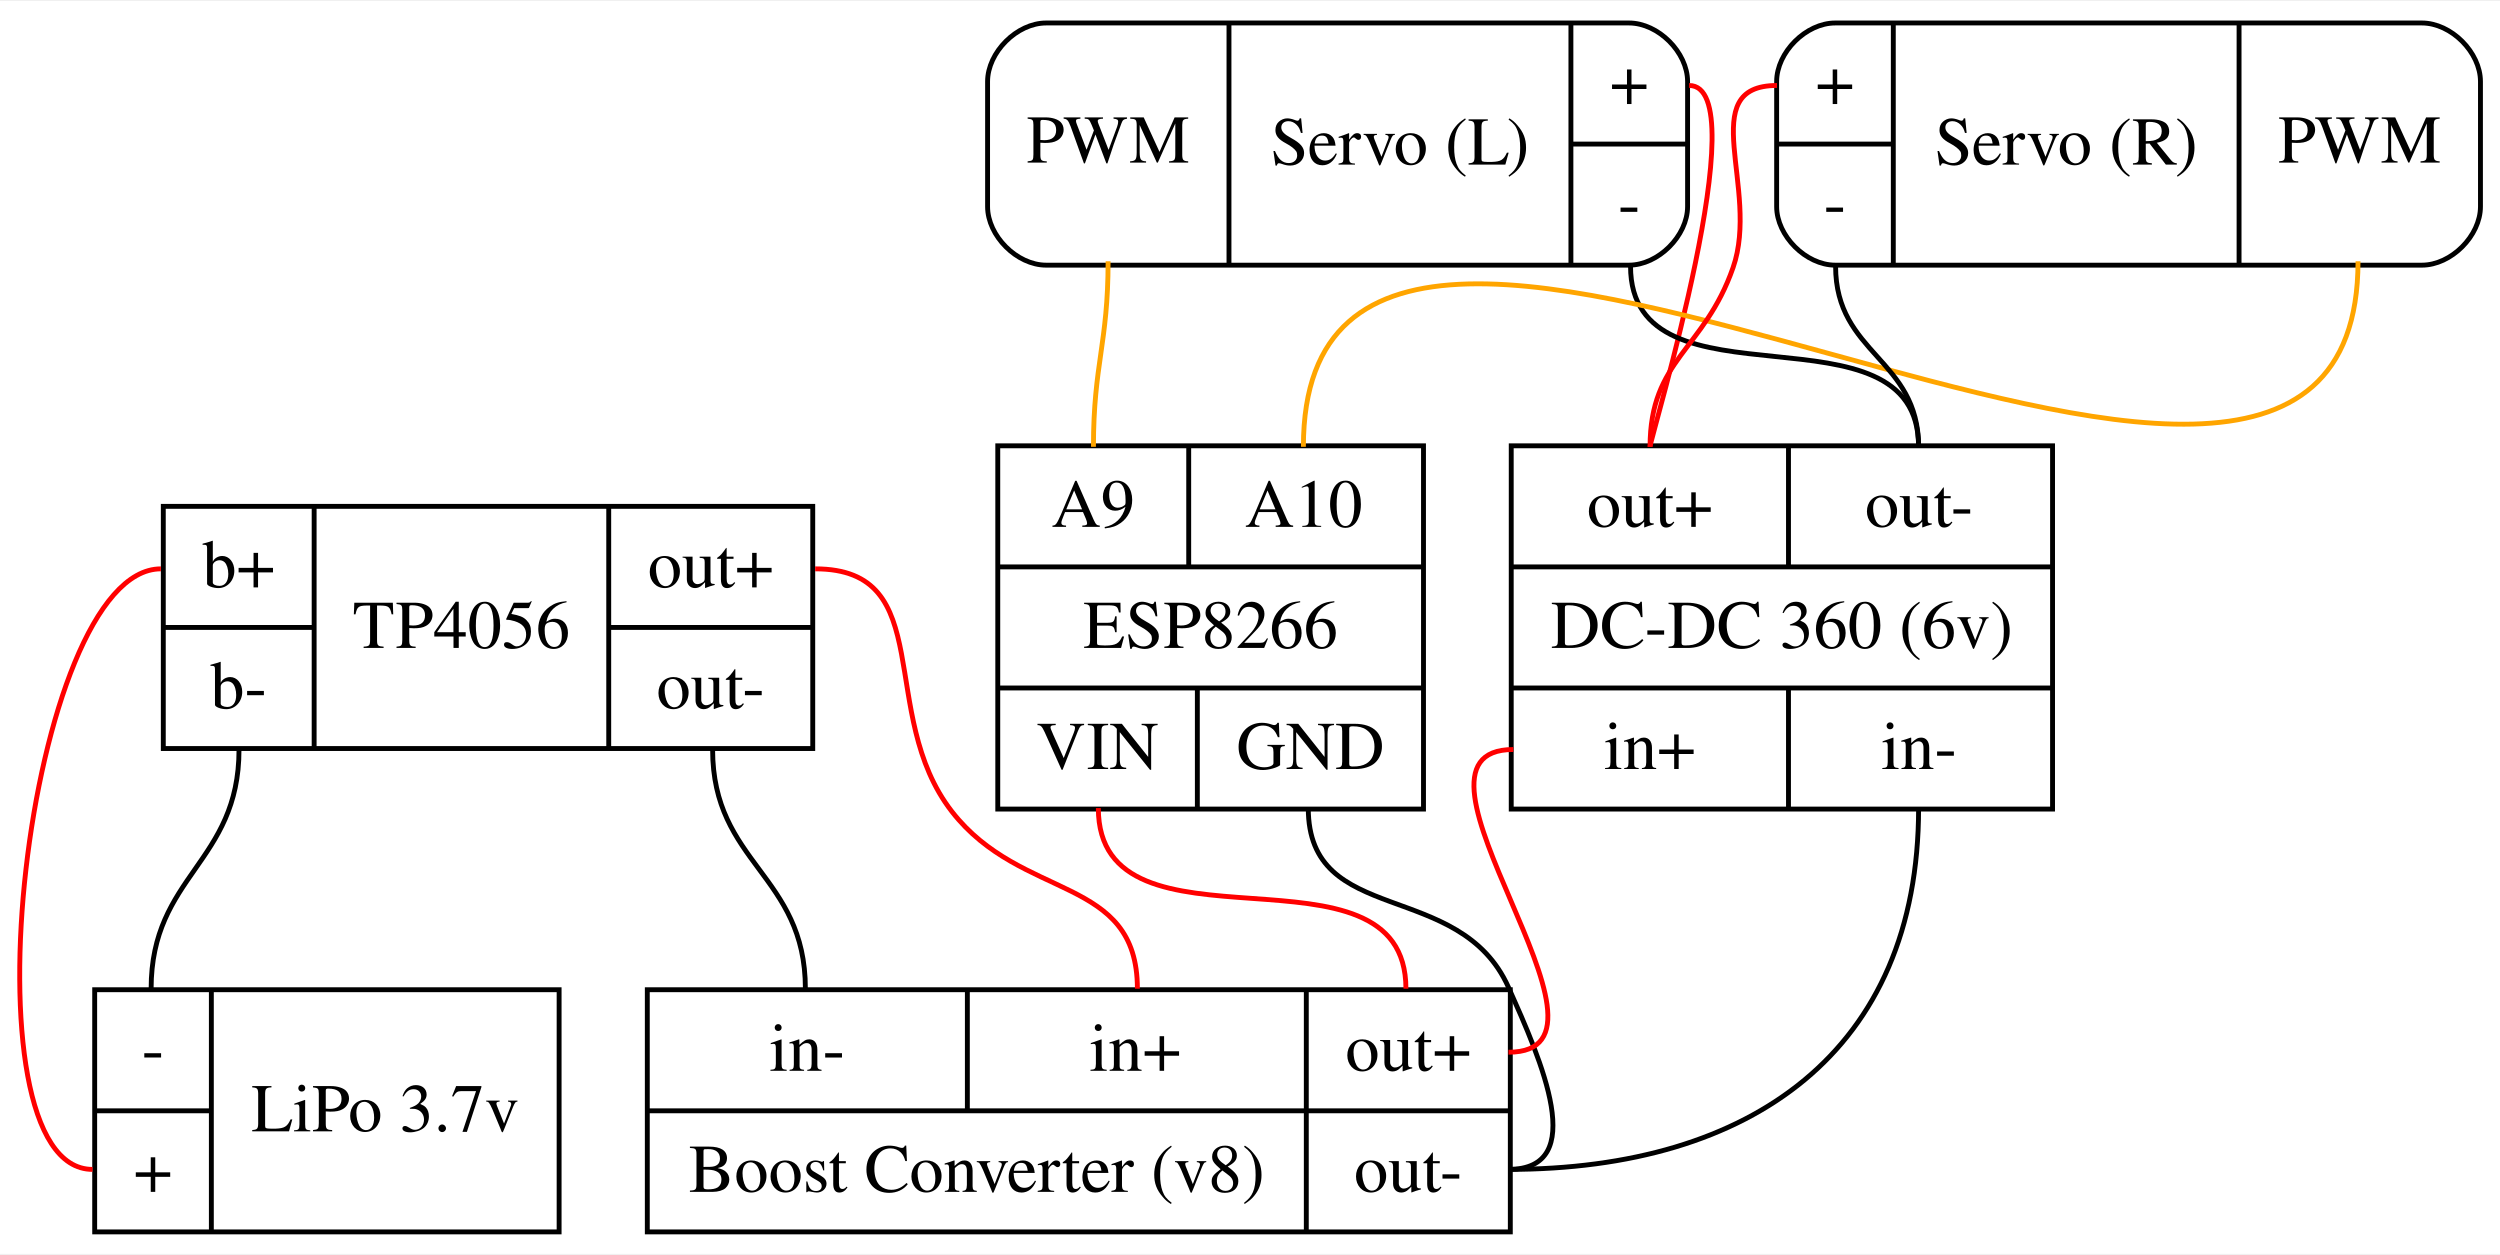
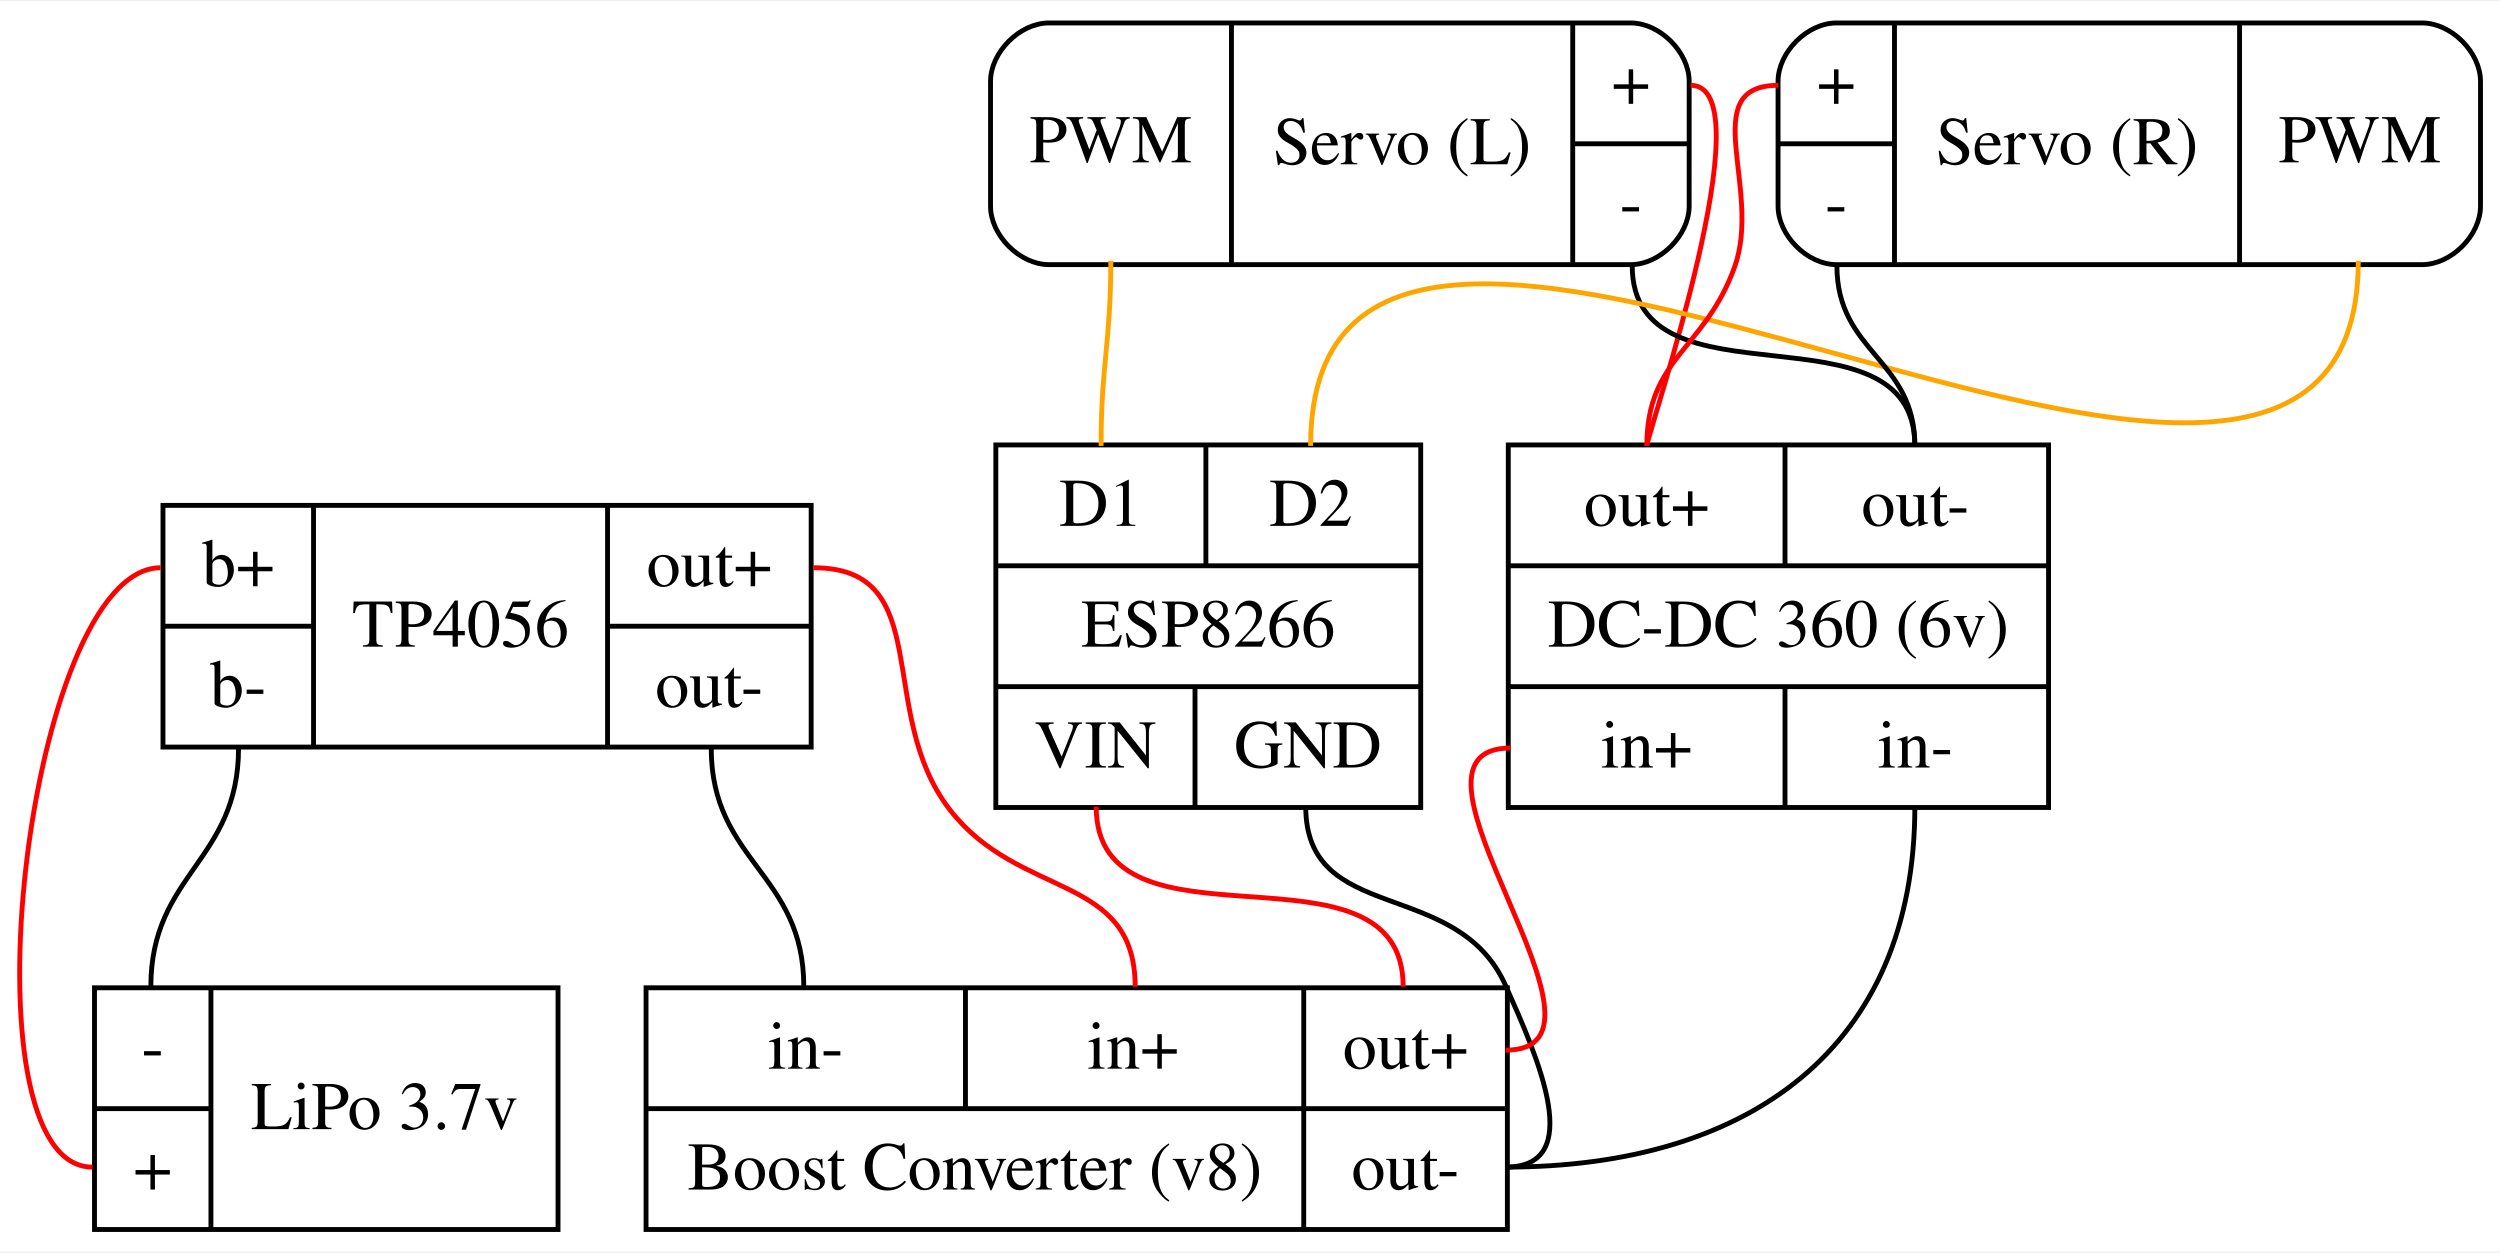
- <svg xmlns="http://www.w3.org/2000/svg" width="512pt" height="257pt" viewBox="0.00 0.00 512.03 256.60">
+ <svg xmlns="http://www.w3.org/2000/svg" width="513pt" height="257pt" viewBox="0.00 0.00 513.03 256.60">
  <g id="graph0" class="graph" transform="scale(1 1) rotate(0) translate(4 252.6)">
-     <polygon fill="#ffffff" stroke="transparent" points="-4,4 -4,-252.6 508.029,-252.6 508.029,4 -4,4" />
+     <polygon fill="#ffffff" stroke="transparent" points="-4,4 -4,-252.6 509.029,-252.6 509.029,4 -4,4" />
    <g id="node1" class="node">
      <polygon fill="none" stroke="#000000" points="15.392,-.5 15.392,-50.1 110.513,-50.1 110.513,-.5 15.392,-.5" />
      <text text-anchor="middle" x="27.34" y="-33.5" font-family="Times,serif" font-size="14.00" fill="#000000">-</text>
      <polyline fill="none" stroke="#000000" points="15.392,-25.3 39.287,-25.3 " />
      <text text-anchor="middle" x="27.34" y="-8.7" font-family="Times,serif" font-size="14.00" fill="#000000">+</text>
      <polyline fill="none" stroke="#000000" points="39.287,-.5 39.287,-50.1 " />
      <text text-anchor="middle" x="74.9" y="-21.1" font-family="Times,serif" font-size="14.00" fill="#000000">LiPo 3.7v</text>
    </g>
    <g id="node2" class="node">
      <polygon fill="none" stroke="#000000" points="29.445,-99.5 29.445,-149.1 162.46,-149.1 162.46,-99.5 29.445,-99.5" />
      <text text-anchor="middle" x="44.892" y="-132.5" font-family="Times,serif" font-size="14.00" fill="#000000">b+</text>
      <polyline fill="none" stroke="#000000" points="29.445,-124.3 60.34,-124.3 " />
      <text text-anchor="middle" x="44.892" y="-107.7" font-family="Times,serif" font-size="14.00" fill="#000000">b-</text>
      <polyline fill="none" stroke="#000000" points="60.34,-99.5 60.34,-149.1 " />
      <text text-anchor="middle" x="90.507" y="-120.1" font-family="Times,serif" font-size="14.00" fill="#000000">TP4056</text>
      <polyline fill="none" stroke="#000000" points="120.675,-99.5 120.675,-149.1 " />
      <text text-anchor="middle" x="141.567" y="-132.5" font-family="Times,serif" font-size="14.00" fill="#000000">out+</text>
      <polyline fill="none" stroke="#000000" points="120.675,-124.3 162.46,-124.3 " />
      <text text-anchor="middle" x="141.567" y="-107.7" font-family="Times,serif" font-size="14.00" fill="#000000">out-</text>
    </g>
    <g id="edge1" class="edge">
      <path fill="none" stroke="#ff0000" d="M28.953,-136.3C1.443,-136.3 -12.557,-13.3 14.953,-13.3" />
    </g>
    <g id="edge2" class="edge">
      <path fill="none" stroke="#000000" d="M44.953,-99.3C44.953,-76.099 26.953,-73.501 26.953,-50.3" />
    </g>
    <g id="node3" class="node">
      <polygon fill="none" stroke="#000000" points="128.575,-.5 128.575,-50.1 305.33,-50.1 305.33,-.5 128.575,-.5" />
      <text text-anchor="middle" x="161.35" y="-33.5" font-family="Times,serif" font-size="14.00" fill="#000000">in-</text>
      <polyline fill="none" stroke="#000000" points="194.126,-25.3 194.126,-50.1 " />
      <text text-anchor="middle" x="228.518" y="-33.5" font-family="Times,serif" font-size="14.00" fill="#000000">in+</text>
      <polyline fill="none" stroke="#000000" points="128.575,-25.3 263.545,-25.3 " />
      <text text-anchor="middle" x="196.06" y="-8.7" font-family="Times,serif" font-size="14.00" fill="#000000">Boost Converter (v8)</text>
      <polyline fill="none" stroke="#000000" points="263.545,-.5 263.545,-50.1 " />
      <text text-anchor="middle" x="284.438" y="-33.5" font-family="Times,serif" font-size="14.00" fill="#000000">out+</text>
      <polyline fill="none" stroke="#000000" points="263.545,-25.3 305.33,-25.3 " />
      <text text-anchor="middle" x="284.438" y="-8.7" font-family="Times,serif" font-size="14.00" fill="#000000">out-</text>
    </g>
    <g id="edge3" class="edge">
      <path fill="none" stroke="#ff0000" d="M162.952,-136.3C188.306,-136.3 175.395,-106.618 190.952,-86.6 205.285,-68.158 228.952,-73.656 228.952,-50.3" />
    </g>
    <g id="edge4" class="edge">
      <path fill="none" stroke="#000000" d="M141.952,-99.3C141.952,-75.942 160.952,-73.658 160.952,-50.3" />
    </g>
    <g id="node4" class="node">
      <polygon fill="none" stroke="#000000" points="200.356,-87.1 200.356,-161.5 287.549,-161.5 287.549,-87.1 200.356,-87.1" />
-       <text text-anchor="middle" x="219.909" y="-144.9" font-family="Times,serif" font-size="14.00" fill="#000000">A9</text>
-       <polyline fill="none" stroke="#000000" points="239.462,-136.7 239.462,-161.5 " />
-       <text text-anchor="middle" x="263.016" y="-144.9" font-family="Times,serif" font-size="14.00" fill="#000000">A10</text>
+       <text text-anchor="middle" x="221.909" y="-144.9" font-family="Times,serif" font-size="14.00" fill="#000000">D1</text>
+       <polyline fill="none" stroke="#000000" points="243.462,-136.7 243.462,-161.5 " />
+       <text text-anchor="middle" x="265.016" y="-144.9" font-family="Times,serif" font-size="14.00" fill="#000000">D2</text>
      <polyline fill="none" stroke="#000000" points="200.356,-136.7 287.549,-136.7 " />
      <text text-anchor="middle" x="243.952" y="-120.1" font-family="Times,serif" font-size="14.00" fill="#000000">ESP8266</text>
      <polyline fill="none" stroke="#000000" points="200.356,-111.9 287.549,-111.9 " />
      <text text-anchor="middle" x="220.793" y="-95.3" font-family="Times,serif" font-size="14.00" fill="#000000">VIN</text>
      <polyline fill="none" stroke="#000000" points="241.23,-87.1 241.23,-111.9 " />
      <text text-anchor="middle" x="264.389" y="-95.3" font-family="Times,serif" font-size="14.00" fill="#000000">GND</text>
    </g>
    <g id="edge5" class="edge">
      <path fill="none" stroke="#ff0000" d="M220.952,-87.3C220.952,-54.828 283.952,-82.772 283.952,-50.3" />
    </g>
    <g id="edge6" class="edge">
      <path fill="none" stroke="#000000" d="M263.952,-87.3C263.952,-62.844 294.973,-72.927 304.952,-50.6 311.717,-35.465 321.53,-13.3 304.952,-13.3" />
    </g>
    <g id="node5" class="node">
      <polygon fill="none" stroke="#000000" points="305.518,-87.1 305.518,-161.5 416.387,-161.5 416.387,-87.1 305.518,-87.1" />
      <text text-anchor="middle" x="333.911" y="-144.9" font-family="Times,serif" font-size="14.00" fill="#000000">out+</text>
      <polyline fill="none" stroke="#000000" points="362.304,-136.7 362.304,-161.5 " />
      <text text-anchor="middle" x="389.079" y="-144.9" font-family="Times,serif" font-size="14.00" fill="#000000">out-</text>
      <polyline fill="none" stroke="#000000" points="305.518,-136.7 416.387,-136.7 " />
      <text text-anchor="middle" x="360.952" y="-120.1" font-family="Times,serif" font-size="14.00" fill="#000000">DC-DC 360 (6v)</text>
      <polyline fill="none" stroke="#000000" points="305.518,-111.9 416.387,-111.9 " />
      <text text-anchor="middle" x="333.911" y="-95.3" font-family="Times,serif" font-size="14.00" fill="#000000">in+</text>
      <polyline fill="none" stroke="#000000" points="362.304,-87.1 362.304,-111.9 " />
      <text text-anchor="middle" x="389.079" y="-95.3" font-family="Times,serif" font-size="14.00" fill="#000000">in-</text>
    </g>
    <g id="edge7" class="edge">
      <path fill="none" stroke="#ff0000" d="M305.952,-99.3C278.393,-99.3 332.512,-37.3 304.952,-37.3" />
    </g>
    <g id="edge8" class="edge">
      <path fill="none" stroke="#000000" d="M388.952,-87.3C388.952,-37.546 354.707,-13.3 304.952,-13.3" />
    </g>
    <g id="node6" class="node">
-       <path fill="none" stroke="#000000" d="M210.268,-198.5C210.268,-198.5 329.637,-198.5 329.637,-198.5 335.637,-198.5 341.637,-204.5 341.637,-210.5 341.637,-210.5 341.637,-236.1 341.637,-236.1 341.637,-242.1 335.637,-248.1 329.637,-248.1 329.637,-248.1 210.268,-248.1 210.268,-248.1 204.268,-248.1 198.268,-242.1 198.268,-236.1 198.268,-236.1 198.268,-210.5 198.268,-210.5 198.268,-204.5 204.268,-198.5 210.268,-198.5" />
-       <text text-anchor="middle" x="222.989" y="-219.5" font-family="Times,serif" font-size="14.00" fill="#000000">PWM</text>
-       <polyline fill="none" stroke="#000000" points="247.71,-198.5 247.71,-248.1 " />
-       <text text-anchor="middle" x="282.726" y="-219.1" font-family="Times,serif" font-size="14.00" fill="#000000">Servo (L)</text>
-       <polyline fill="none" stroke="#000000" points="317.742,-198.5 317.742,-248.1 " />
-       <text text-anchor="middle" x="329.689" y="-231.5" font-family="Times,serif" font-size="14.00" fill="#000000">+</text>
-       <polyline fill="none" stroke="#000000" points="317.742,-223.3 341.637,-223.3 " />
-       <text text-anchor="middle" x="329.689" y="-206.7" font-family="Times,serif" font-size="14.00" fill="#000000">-</text>
+       <path fill="none" stroke="#000000" d="M211.268,-198.5C211.268,-198.5 330.637,-198.5 330.637,-198.5 336.637,-198.5 342.637,-204.5 342.637,-210.5 342.637,-210.5 342.637,-236.1 342.637,-236.1 342.637,-242.1 336.637,-248.1 330.637,-248.1 330.637,-248.1 211.268,-248.1 211.268,-248.1 205.268,-248.1 199.268,-242.1 199.268,-236.1 199.268,-236.1 199.268,-210.5 199.268,-210.5 199.268,-204.5 205.268,-198.5 211.268,-198.5" />
+       <text text-anchor="middle" x="223.989" y="-219.5" font-family="Times,serif" font-size="14.00" fill="#000000">PWM</text>
+       <polyline fill="none" stroke="#000000" points="248.71,-198.5 248.71,-248.1 " />
+       <text text-anchor="middle" x="283.726" y="-219.1" font-family="Times,serif" font-size="14.00" fill="#000000">Servo (L)</text>
+       <polyline fill="none" stroke="#000000" points="318.742,-198.5 318.742,-248.1 " />
+       <text text-anchor="middle" x="330.689" y="-231.5" font-family="Times,serif" font-size="14.00" fill="#000000">+</text>
+       <polyline fill="none" stroke="#000000" points="318.742,-223.3 342.637,-223.3 " />
+       <text text-anchor="middle" x="330.689" y="-206.7" font-family="Times,serif" font-size="14.00" fill="#000000">-</text>
    </g>
    <g id="edge11" class="edge">
-       <path fill="none" stroke="#ffa500" d="M222.952,-199.3C222.952,-182.359 219.952,-178.241 219.952,-161.3" />
+       <path fill="none" stroke="#ffa500" d="M223.952,-199.3C223.952,-182.388 221.952,-178.212 221.952,-161.3" />
    </g>
    <g id="edge9" class="edge">
-       <path fill="none" stroke="#ff0000" d="M341.952,-235.3C356.051,-235.3 333.952,-163.063 333.952,-161.3" />
+       <path fill="none" stroke="#ff0000" d="M342.952,-235.3C358.695,-235.3 333.952,-163.663 333.952,-161.3" />
    </g>
    <g id="edge10" class="edge">
-       <path fill="none" stroke="#000000" d="M329.952,-198.3C329.952,-167.348 388.952,-192.252 388.952,-161.3" />
+       <path fill="none" stroke="#000000" d="M330.952,-198.3C330.952,-167.724 388.952,-191.876 388.952,-161.3" />
    </g>
    <g id="node7" class="node">
-       <path fill="none" stroke="#000000" d="M371.877,-198.5C371.877,-198.5 492.029,-198.5 492.029,-198.5 498.029,-198.5 504.029,-204.5 504.029,-210.5 504.029,-210.5 504.029,-236.1 504.029,-236.1 504.029,-242.1 498.029,-248.1 492.029,-248.1 492.029,-248.1 371.877,-248.1 371.877,-248.1 365.877,-248.1 359.877,-242.1 359.877,-236.1 359.877,-236.1 359.877,-210.5 359.877,-210.5 359.877,-204.5 365.877,-198.5 371.877,-198.5" />
-       <text text-anchor="middle" x="371.824" y="-231.5" font-family="Times,serif" font-size="14.00" fill="#000000">+</text>
-       <polyline fill="none" stroke="#000000" points="359.877,-223.3 383.771,-223.3 " />
-       <text text-anchor="middle" x="371.824" y="-206.7" font-family="Times,serif" font-size="14.00" fill="#000000">-</text>
-       <polyline fill="none" stroke="#000000" points="383.771,-198.5 383.771,-248.1 " />
-       <text text-anchor="middle" x="419.179" y="-219.1" font-family="Times,serif" font-size="14.00" fill="#000000">Servo (R)</text>
-       <polyline fill="none" stroke="#000000" points="454.587,-198.5 454.587,-248.1 " />
-       <text text-anchor="middle" x="479.308" y="-219.5" font-family="Times,serif" font-size="14.00" fill="#000000">PWM</text>
+       <path fill="none" stroke="#000000" d="M372.877,-198.5C372.877,-198.5 493.029,-198.5 493.029,-198.5 499.029,-198.5 505.029,-204.5 505.029,-210.5 505.029,-210.5 505.029,-236.1 505.029,-236.1 505.029,-242.1 499.029,-248.1 493.029,-248.1 493.029,-248.1 372.877,-248.1 372.877,-248.1 366.877,-248.1 360.877,-242.1 360.877,-236.1 360.877,-236.1 360.877,-210.5 360.877,-210.5 360.877,-204.5 366.877,-198.5 372.877,-198.5" />
+       <text text-anchor="middle" x="372.824" y="-231.5" font-family="Times,serif" font-size="14.00" fill="#000000">+</text>
+       <polyline fill="none" stroke="#000000" points="360.877,-223.3 384.771,-223.3 " />
+       <text text-anchor="middle" x="372.824" y="-206.7" font-family="Times,serif" font-size="14.00" fill="#000000">-</text>
+       <polyline fill="none" stroke="#000000" points="384.771,-198.5 384.771,-248.1 " />
+       <text text-anchor="middle" x="420.179" y="-219.1" font-family="Times,serif" font-size="14.00" fill="#000000">Servo (R)</text>
+       <polyline fill="none" stroke="#000000" points="455.587,-198.5 455.587,-248.1 " />
+       <text text-anchor="middle" x="480.308" y="-219.5" font-family="Times,serif" font-size="14.00" fill="#000000">PWM</text>
    </g>
    <g id="edge14" class="edge">
-       <path fill="none" stroke="#ffa500" d="M478.952,-199.3C478.952,-101.826 262.952,-258.774 262.952,-161.3" />
+       <path fill="none" stroke="#ffa500" d="M479.952,-199.3C479.952,-102.263 264.952,-258.337 264.952,-161.3" />
    </g>
    <g id="edge12" class="edge">
-       <path fill="none" stroke="#ff0000" d="M359.952,-235.3C342.899,-235.3 356.564,-214.104 350.952,-198 345.038,-181.025 333.952,-179.276 333.952,-161.3" />
+       <path fill="none" stroke="#ff0000" d="M360.952,-235.3C343.899,-235.3 357.742,-214.041 351.952,-198 345.785,-180.912 333.952,-179.467 333.952,-161.3" />
    </g>
    <g id="edge13" class="edge">
-       <path fill="none" stroke="#000000" d="M371.952,-198.3C371.952,-180.203 388.952,-179.397 388.952,-161.3" />
+       <path fill="none" stroke="#000000" d="M372.952,-198.3C372.952,-180.384 388.952,-179.216 388.952,-161.3" />
    </g>
  </g>
</svg>
